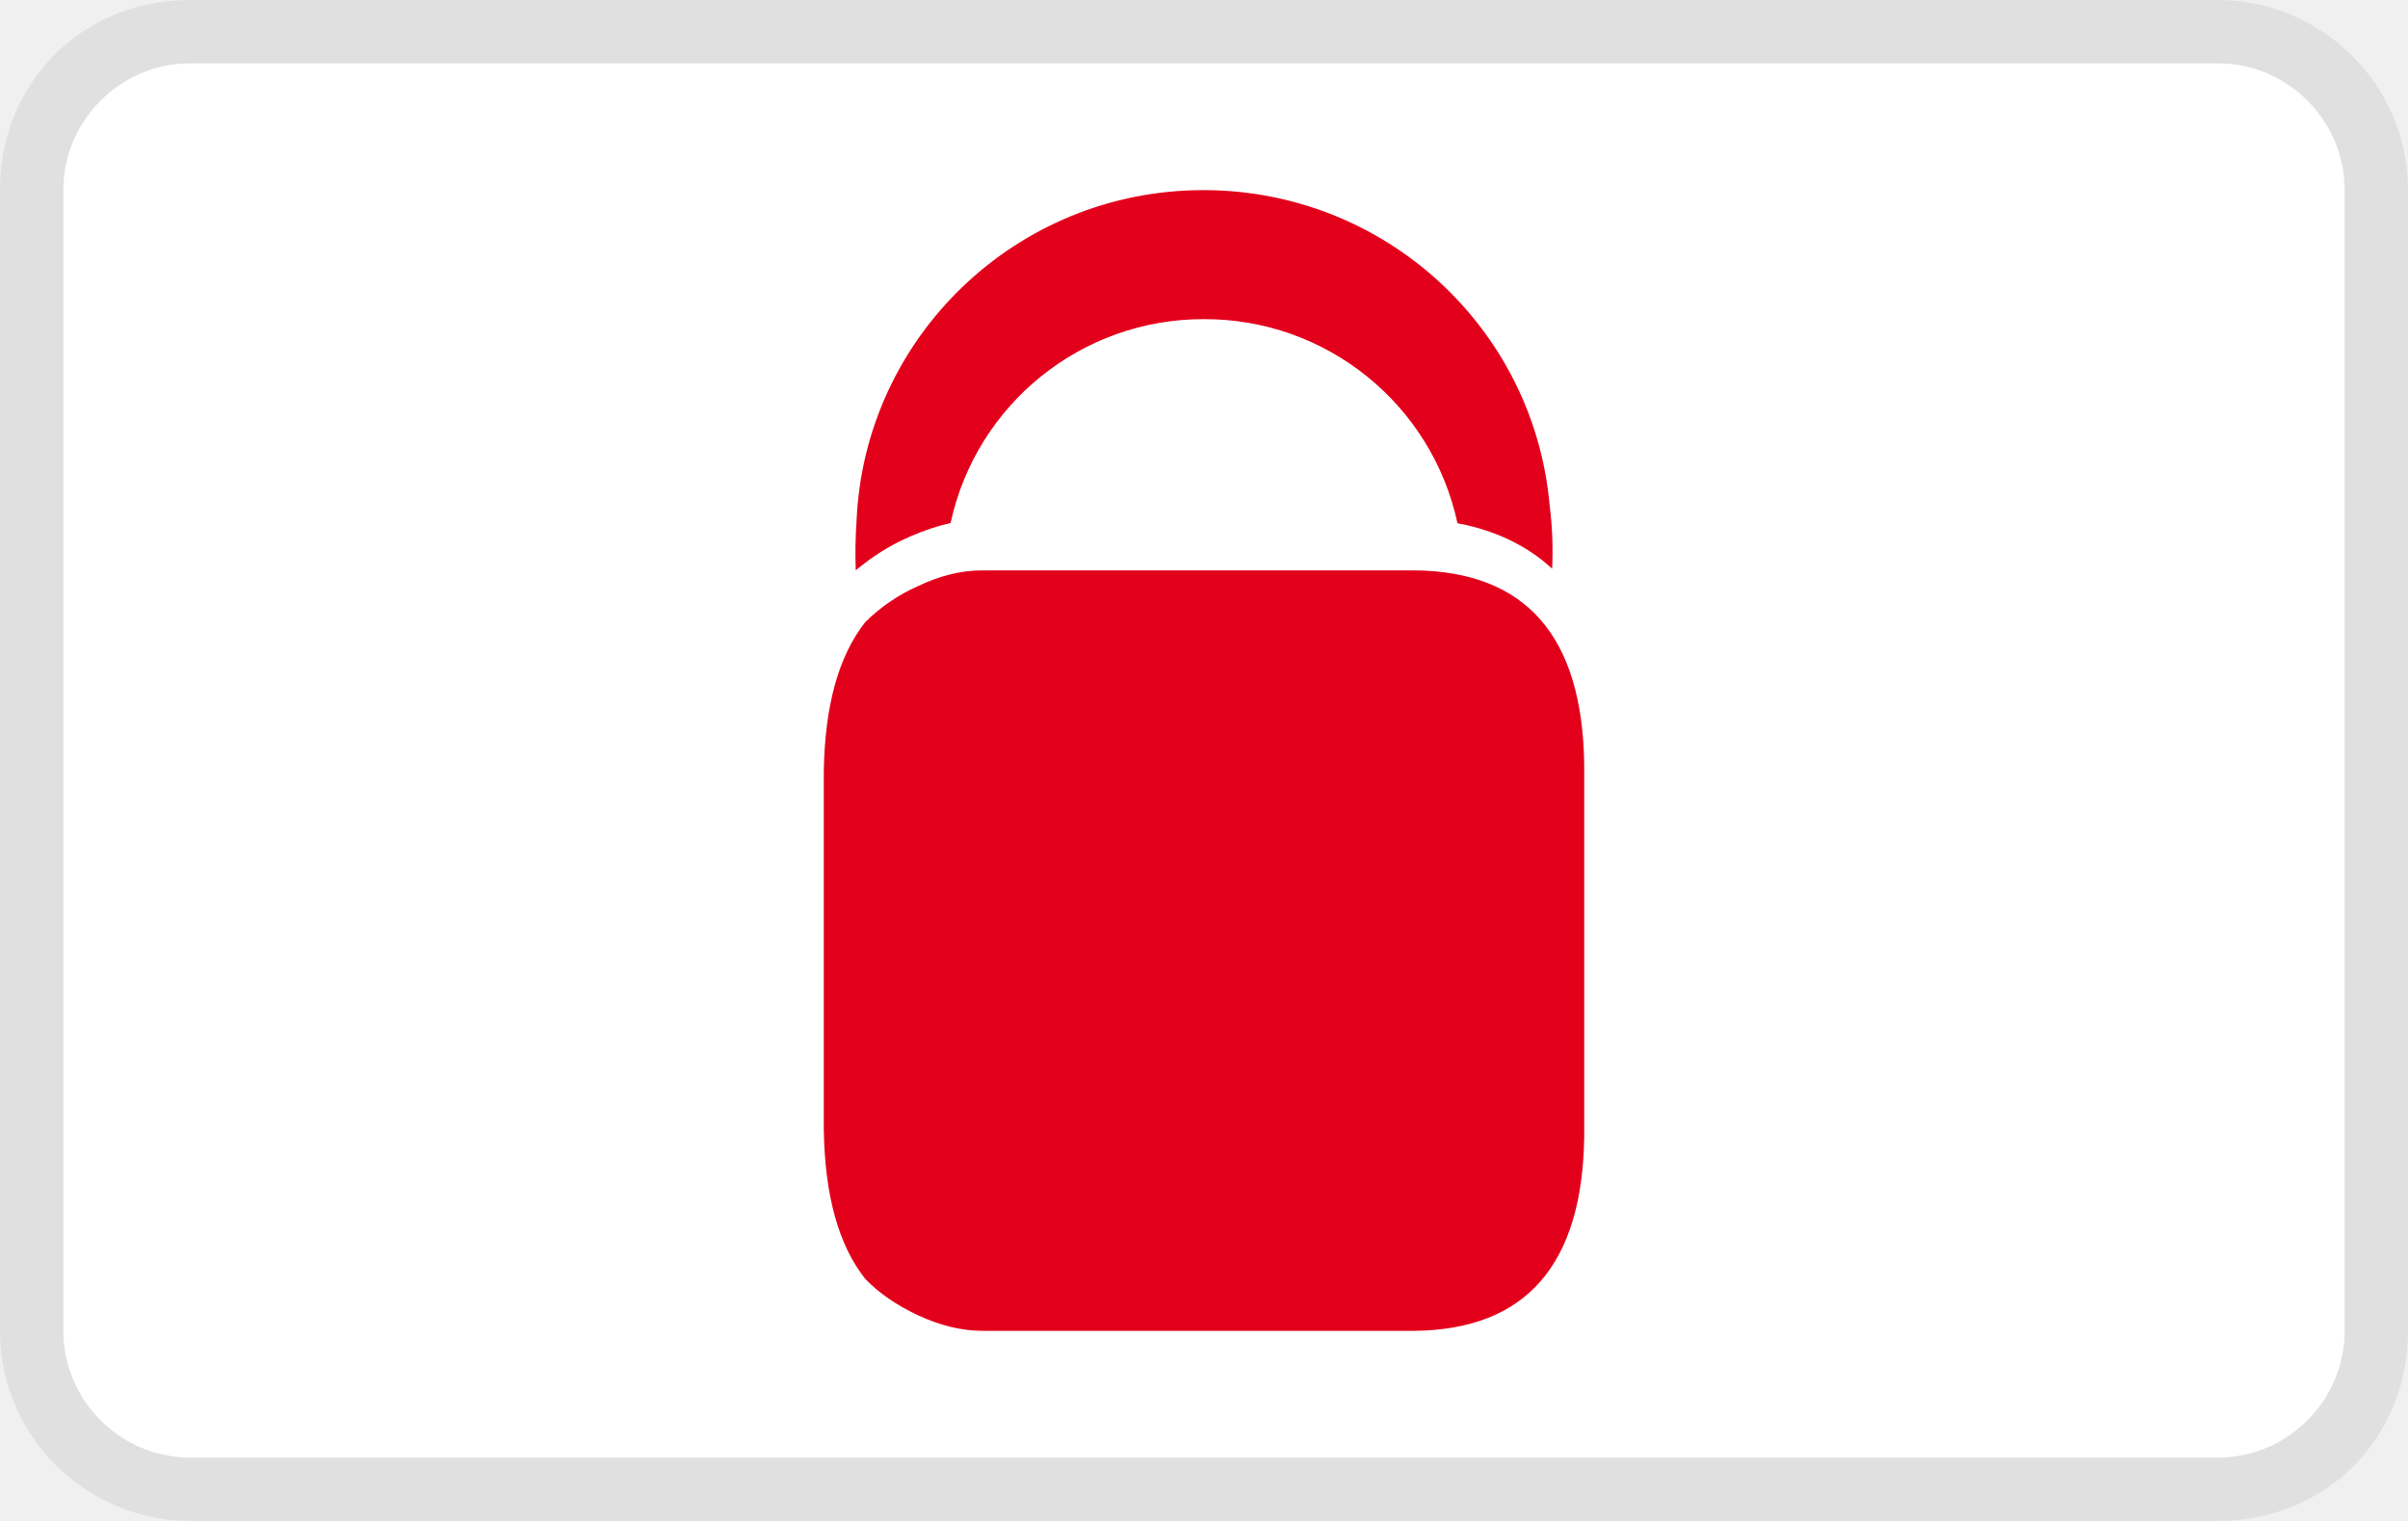
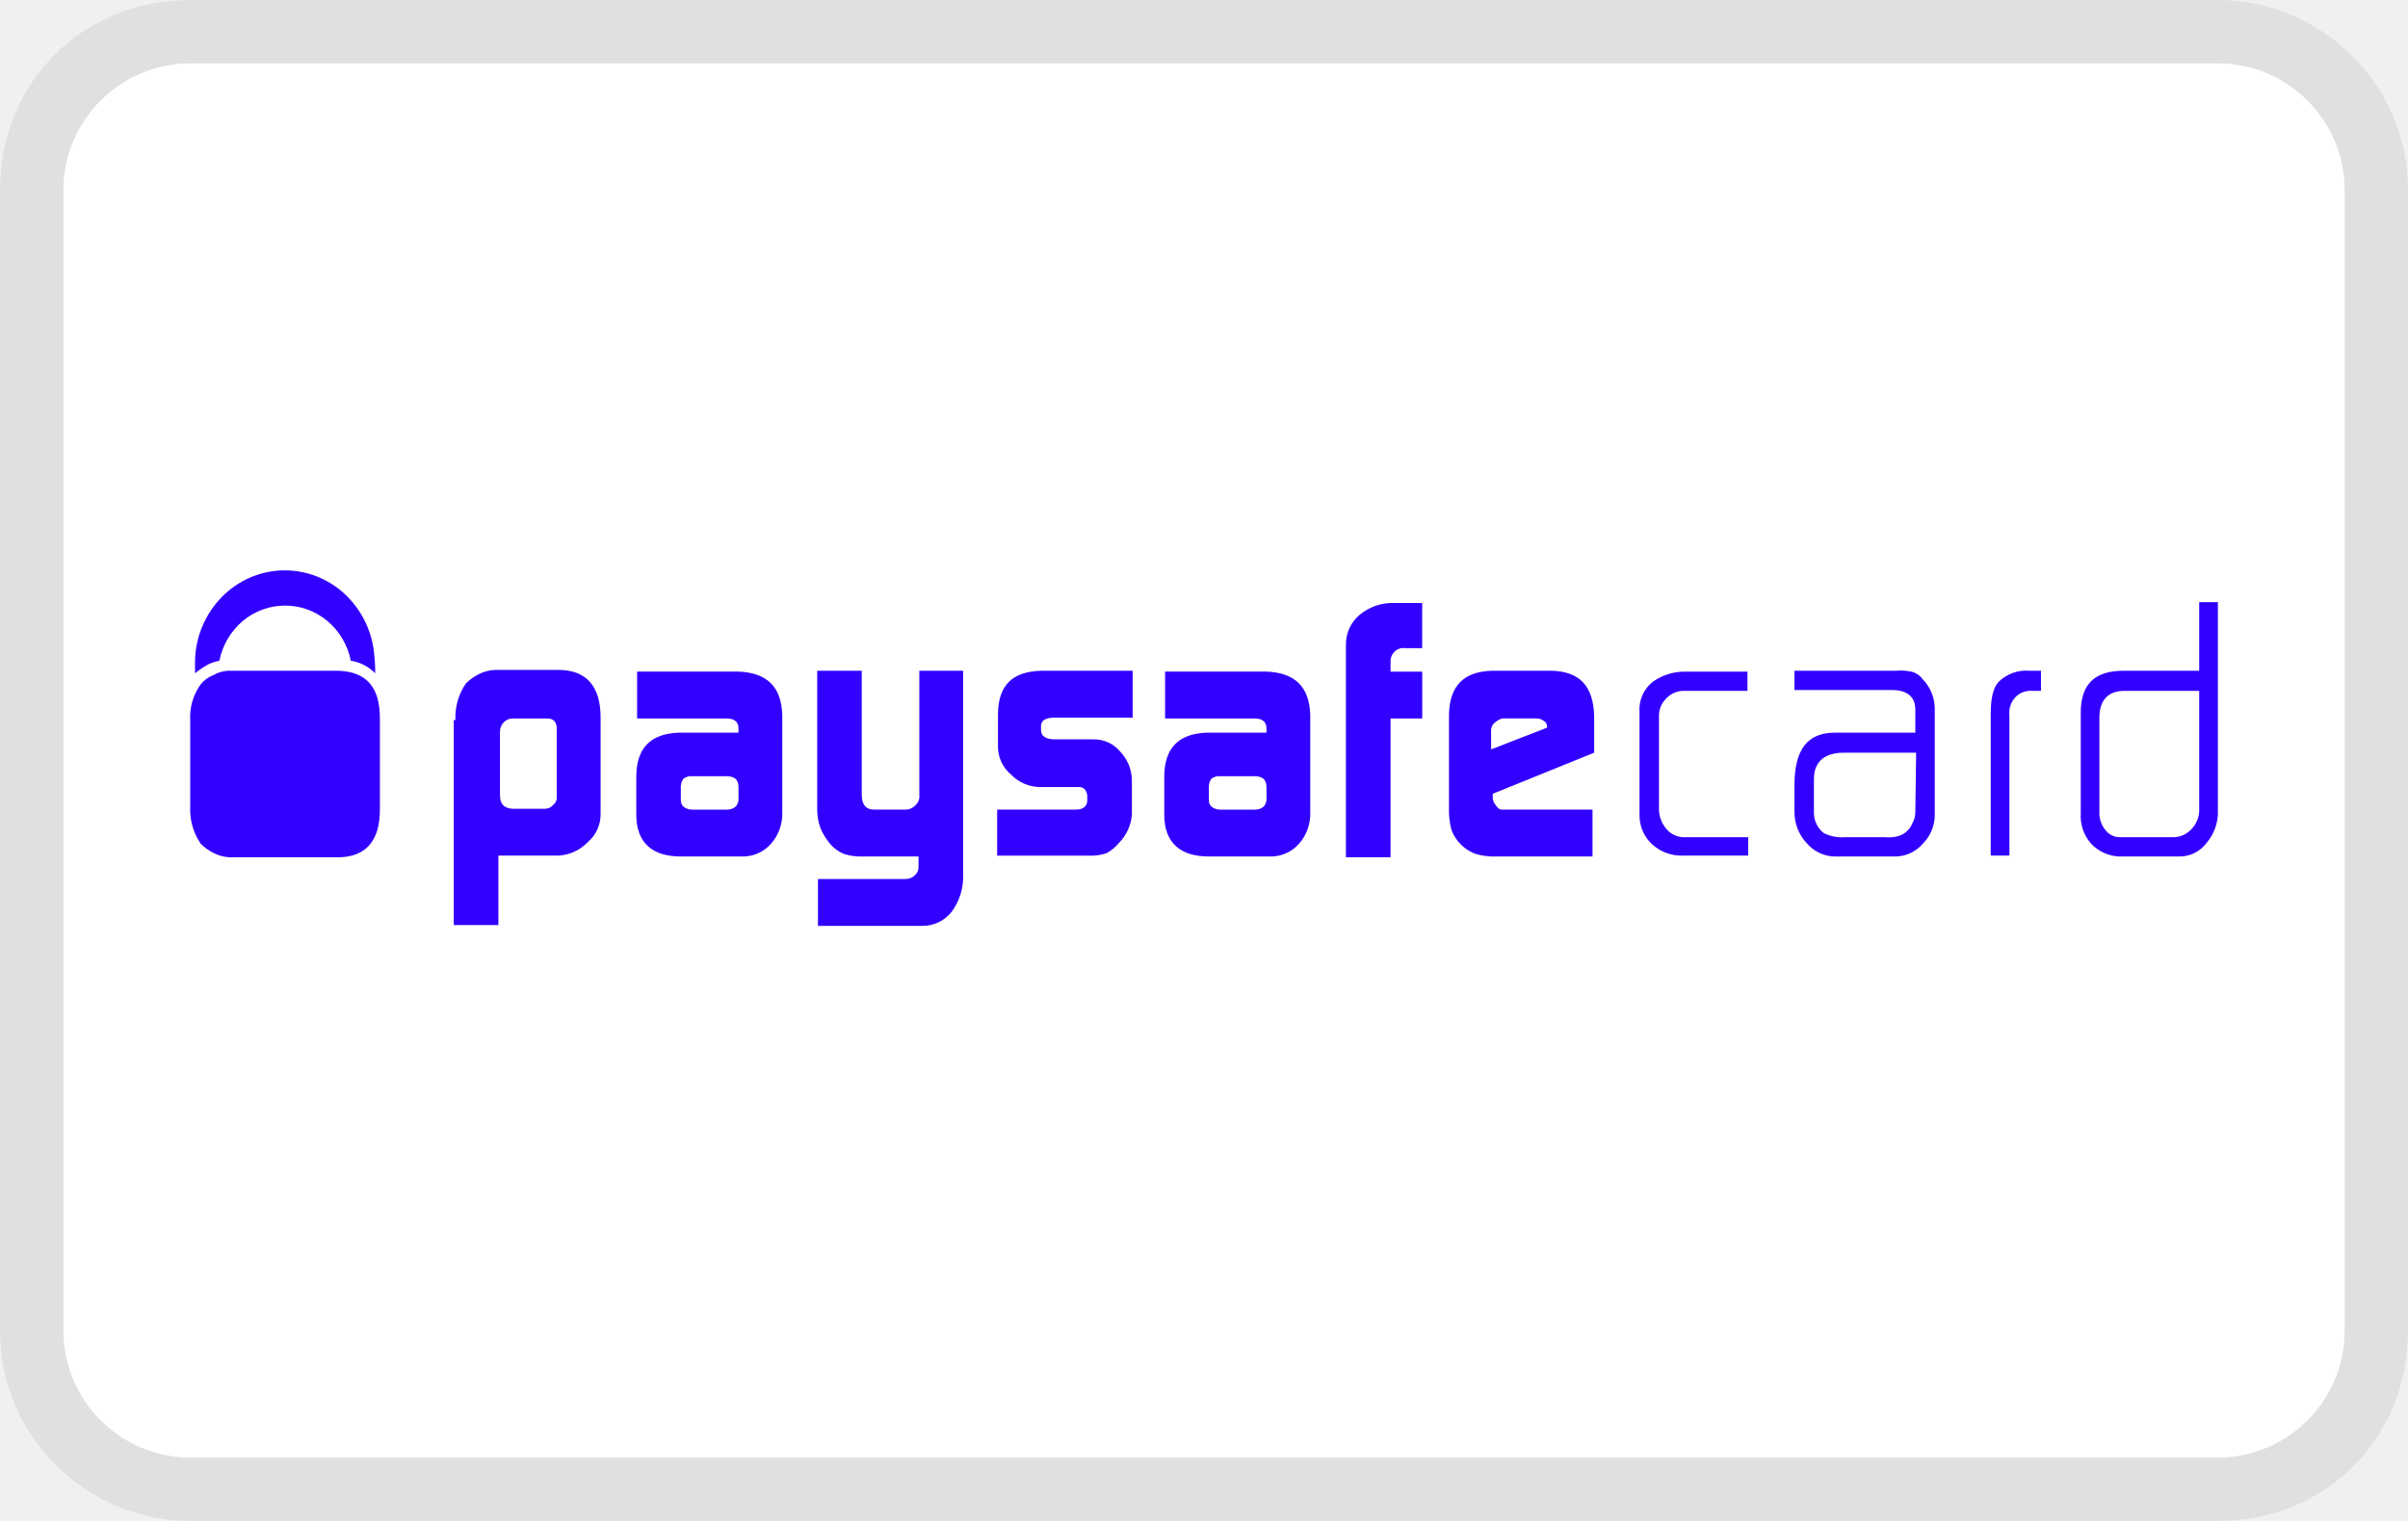
- <svg xmlns="http://www.w3.org/2000/svg" width="38" height="24" viewBox="0 0 38 24" role="img" aria-labelledby="pi-paysafecard">
-   <path d="M35 0H3C1.3 0 0 1.3 0 3v18c0 1.7 1.4 3 3 3h32c1.7 0 3-1.3 3-3V3c0-1.7-1.4-3-3-3z" fill="#000" opacity=".07" />
-   <path d="M35 1c1.1 0 2 .9 2 2v18c0 1.1-.9 2-2 2H3c-1.1 0-2-.9-2-2V3c0-1.1.9-2 2-2h32" fill="#FFF" />
-   <path d="M14.367 8.464c.211-.092.423-.164.634-.21A4.079 4.079 0 0 1 19 5.036a4.08 4.08 0 0 1 4 3.22c.604.115 1.104.357 1.494.718a5.783 5.783 0 0 0-.041-1.013C24.203 5.18 21.855 3 18.99 3c-2.948 0-5.348 2.318-5.473 5.217-.017.25-.023.51-.013.783.247-.207.53-.393.862-.536M22.318 9h-6.811c-.328 0-.668.08-1.017.247a2.799 2.799 0 0 0-.836.57c-.423.538-.639 1.325-.654 2.361v5.642c.015 1.039.231 1.825.654 2.36.222.23.498.418.836.576.35.162.689.244 1.017.244h6.811c1.76-.017 2.654-1.04 2.682-3.061v-5.88c-.028-2.024-.923-3.043-2.682-3.059" fill="#E3001B" />
+ <svg xmlns="http://www.w3.org/2000/svg" role="img" viewBox="0 0 38 24" width="38" height="24" aria-labelledby="pi-paysafecard">
+   <g clip-path="url(#pi-paysafecard-clip0_15_79)">
+     <path d="M35 .001H3c-1.7 0-3 1.3-3 3v18C0 22.7 1.4 24 3 24h32c1.7 0 3-1.3 3-3V3c0-1.7-1.4-3-3-3v.001z" fill="#000" fill-opacity=".07" />
+     <path d="M35 1c1.1 0 2.001.9 2.001 2v18a2.006 2.006 0 01-2 2H3a2.007 2.007 0 01-2-2V3c0-1.1.9-2 2.001-2h32z" fill="#fff" />
+     <path d="M25.873 11.244v1.61a.617.617 0 00.192.463.695.695 0 00.512.184h1.011v-.29h-.998a.362.362 0 01-.294-.132.481.481 0 01-.116-.317V11.31a.379.379 0 01.116-.29.377.377 0 01.281-.119h.999v-.303h-.999a.876.876 0 00-.473.145.551.551 0 00-.23.502zm4.659-.066a.67.67 0 00-.192-.462.31.31 0 00-.179-.118.834.834 0 00-.243-.014h-1.6v.304h1.536c.32 0 .371.185.371.303v.37h-1.267c-.435 0-.64.264-.64.832v.422c0 .182.069.358.192.488a.59.59 0 00.448.212h.96a.573.573 0 00.422-.198.641.641 0 00.192-.462v-1.677zm-.307 1.65a.362.362 0 01-.051.172.335.335 0 01-.192.185.546.546 0 01-.23.026h-.64a.637.637 0 01-.333-.066.41.41 0 01-.154-.304v-.554c0-.158.064-.41.474-.41h1.139l-.013.951zm1.843-1.927h.14v-.317h-.178a.623.623 0 00-.487.172c-.09.092-.128.264-.128.515v2.23h.295v-2.217a.356.356 0 01.091-.279.333.333 0 01.267-.104zM35 9.502h-.295v1.082h-1.19c-.461 0-.679.212-.679.66v1.584a.664.664 0 00.154.475.641.641 0 00.46.212h.935a.531.531 0 00.435-.212.754.754 0 00.18-.528V9.502zm-.295 3.26a.44.44 0 01-.25.415.385.385 0 01-.16.034h-.832a.289.289 0 01-.243-.119.423.423 0 01-.09-.277v-1.492c0-.277.141-.422.397-.422h1.178v1.861zM8.787 11.508c0-.118-.052-.171-.154-.171h-.537a.198.198 0 00-.146.06.21.21 0 00-.06.15v1.004c0 .145.078.211.218.211h.5a.174.174 0 00.127-.066.136.136 0 00.051-.119v-1.069zm-1.6-.145a.945.945 0 01.166-.58.823.823 0 01.205-.146.614.614 0 01.256-.066h.998c.435 0 .666.251.666.752v1.518a.576.576 0 01-.205.45.687.687 0 01-.46.21h-.948v1.096h-.704v-3.234h.026zm3.558 1.267a.119.119 0 00.051.106c.038.027.082.04.128.04h.538c.115 0 .179-.053.192-.146v-.211c0-.119-.064-.171-.192-.171h-.538a.201.201 0 00-.14.04.235.235 0 00-.04.157v.185zm.909-1.135c0-.105-.064-.158-.192-.158h-1.408v-.74h1.587c.46.014.691.238.704.687v1.544a.714.714 0 01-.18.489.59.59 0 01-.46.198h-.96c-.46 0-.704-.225-.704-.66v-.594c0-.462.23-.687.678-.7h.935v-.066zm2.649 2.375a.203.203 0 00.14-.065.16.16 0 00.052-.119v-.171h-.896a.857.857 0 01-.281-.04.571.571 0 01-.218-.158 1.011 1.011 0 01-.154-.251.905.905 0 01-.05-.29v-2.192h.703v1.954c0 .158.064.237.192.237h.5a.207.207 0 00.153-.066.184.184 0 00.064-.118v-2.007h.691v3.22a.92.92 0 01-.18.582.582.582 0 01-.473.224h-1.638v-.74h1.395zm1.433-1.095h1.242c.115 0 .18-.052.18-.145v-.066a.147.147 0 00-.014-.066.124.124 0 00-.04-.055.119.119 0 00-.062-.024h-.614a.64.64 0 01-.474-.198.571.571 0 01-.205-.422v-.555c.013-.435.23-.646.679-.66h1.446v.74h-1.229c-.14 0-.217.04-.217.132v.066c0 .092.076.145.217.145h.615a.532.532 0 01.422.198.66.66 0 01.18.448v.542a.715.715 0 01-.206.448.68.68 0 01-.192.159.757.757 0 01-.281.04h-1.447v-.727zm3.341-.145a.123.123 0 00.051.106.22.22 0 00.128.04h.538c.115 0 .179-.053.192-.146v-.211c0-.119-.064-.171-.192-.171h-.538a.2.2 0 00-.14.04.235.235 0 00-.039.157v.185zm.909-1.135c0-.105-.064-.158-.192-.158h-1.408v-.74h1.587c.46.014.691.238.704.687v1.544a.714.714 0 01-.18.489.592.592 0 01-.46.198h-.96c-.46 0-.704-.225-.704-.66v-.594c0-.462.23-.687.678-.7h.935v-.066zm1.254-1.32a.605.605 0 01.218-.475.808.808 0 01.537-.185h.448v.713h-.269a.196.196 0 00-.162.05.209.209 0 00-.068.161v.159h.5v.739h-.5v2.19h-.704v-3.352zm-17.944.304a.807.807 0 01.166-.053c.05-.246.18-.467.368-.626a1.039 1.039 0 011.338 0c.189.159.319.38.368.626a.68.68 0 01.384.198 2.01 2.01 0 00-.013-.277 1.479 1.479 0 00-.463-.97A1.392 1.392 0 004.462 9c-.362.009-.707.16-.964.423a1.483 1.483 0 00-.42.99v.211a1.26 1.26 0 01.218-.145z" fill="#3200FF" />
+     <path d="M5.33 10.584h-1.7a.492.492 0 00-.256.066.49.49 0 00-.205.146.875.875 0 00-.167.567v1.373a.946.946 0 00.167.58c.06.06.13.108.205.146.08.04.167.063.256.066h1.7c.435 0 .665-.251.665-.753v-1.438c0-.502-.217-.74-.665-.753zm19.084.898v-.013a.102.102 0 00-.012-.054.098.098 0 00-.039-.039.202.202 0 00-.115-.04h-.486a.198.198 0 00-.154.053.16.16 0 00-.077.133v.303l.883-.343zm-.857 1.043v.04a.187.187 0 00.05.144c.027.04.052.066.09.066h1.434v.74h-1.523a1.007 1.007 0 01-.32-.04.622.622 0 01-.23-.145.623.623 0 01-.154-.238 1.196 1.196 0 01-.038-.343v-1.478c.012-.449.23-.673.678-.687h.947c.435.014.653.238.666.713v.58l-1.6.648z" fill="#3200FF" />
+   </g>
+   <defs>
+     <clipPath id="pi-paysafecard-clip0_15_79">
+       <path fill="#fff" d="M0 0h38v24H0z" />
+     </clipPath>
+   </defs>
</svg>
